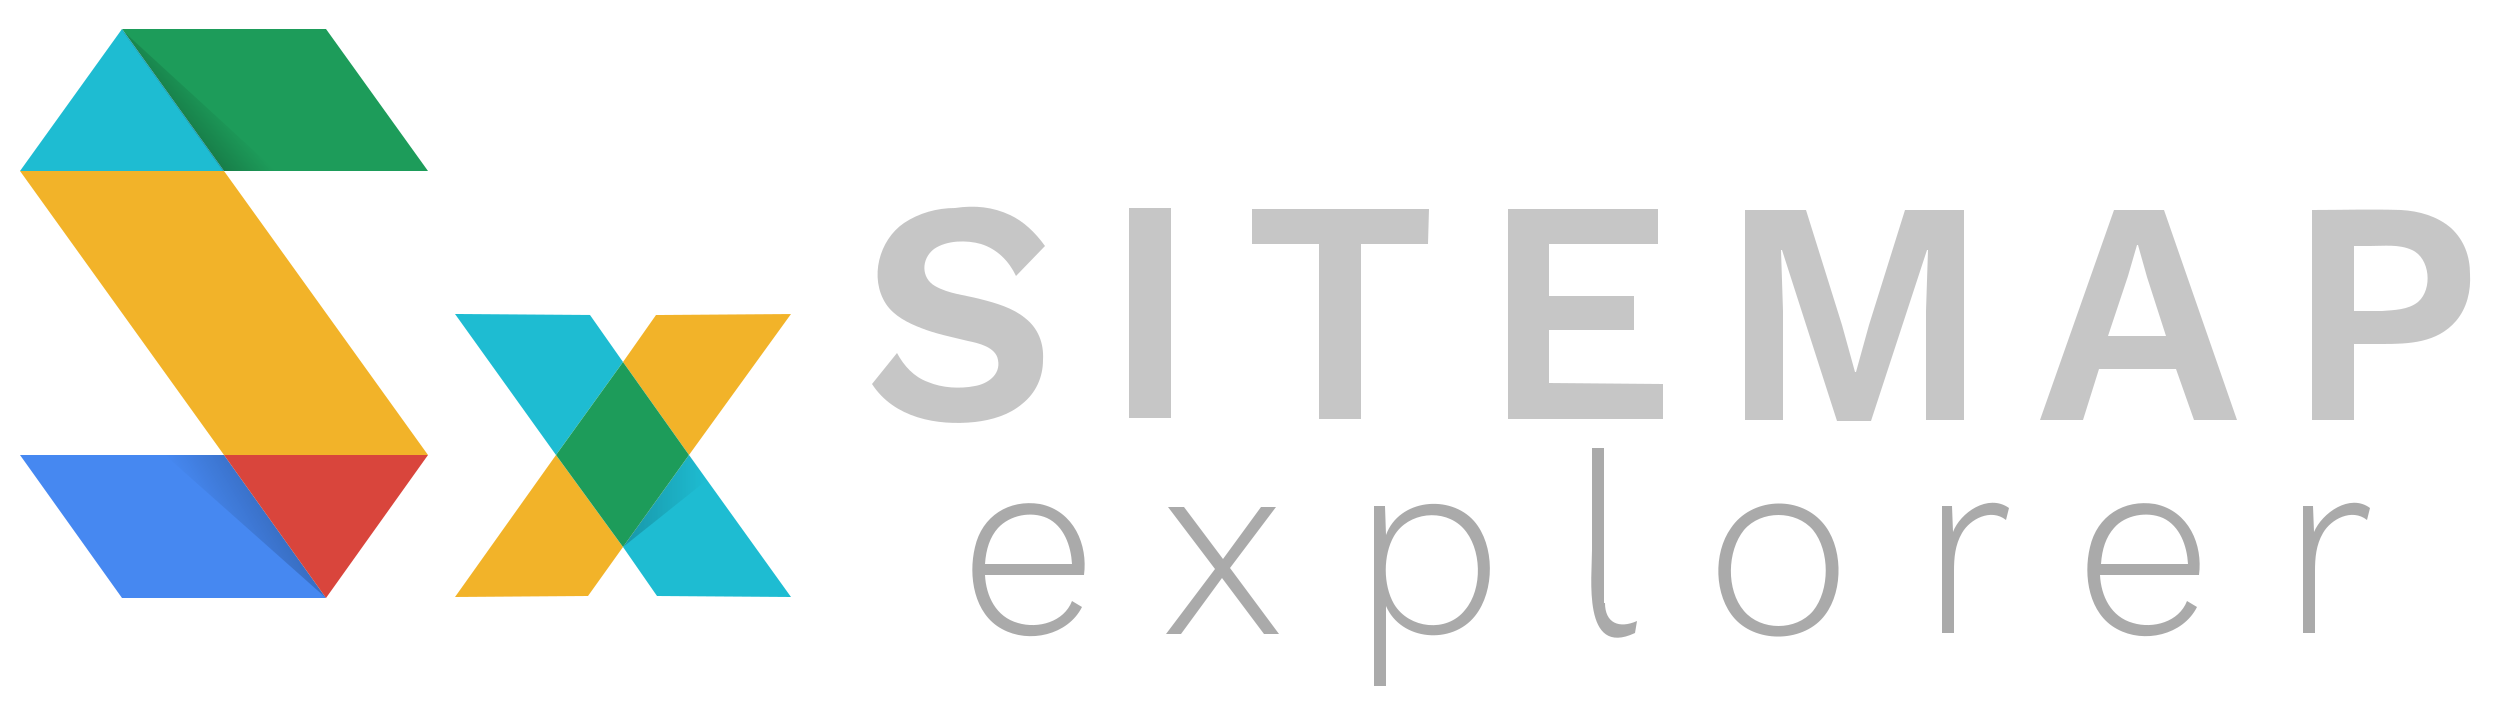
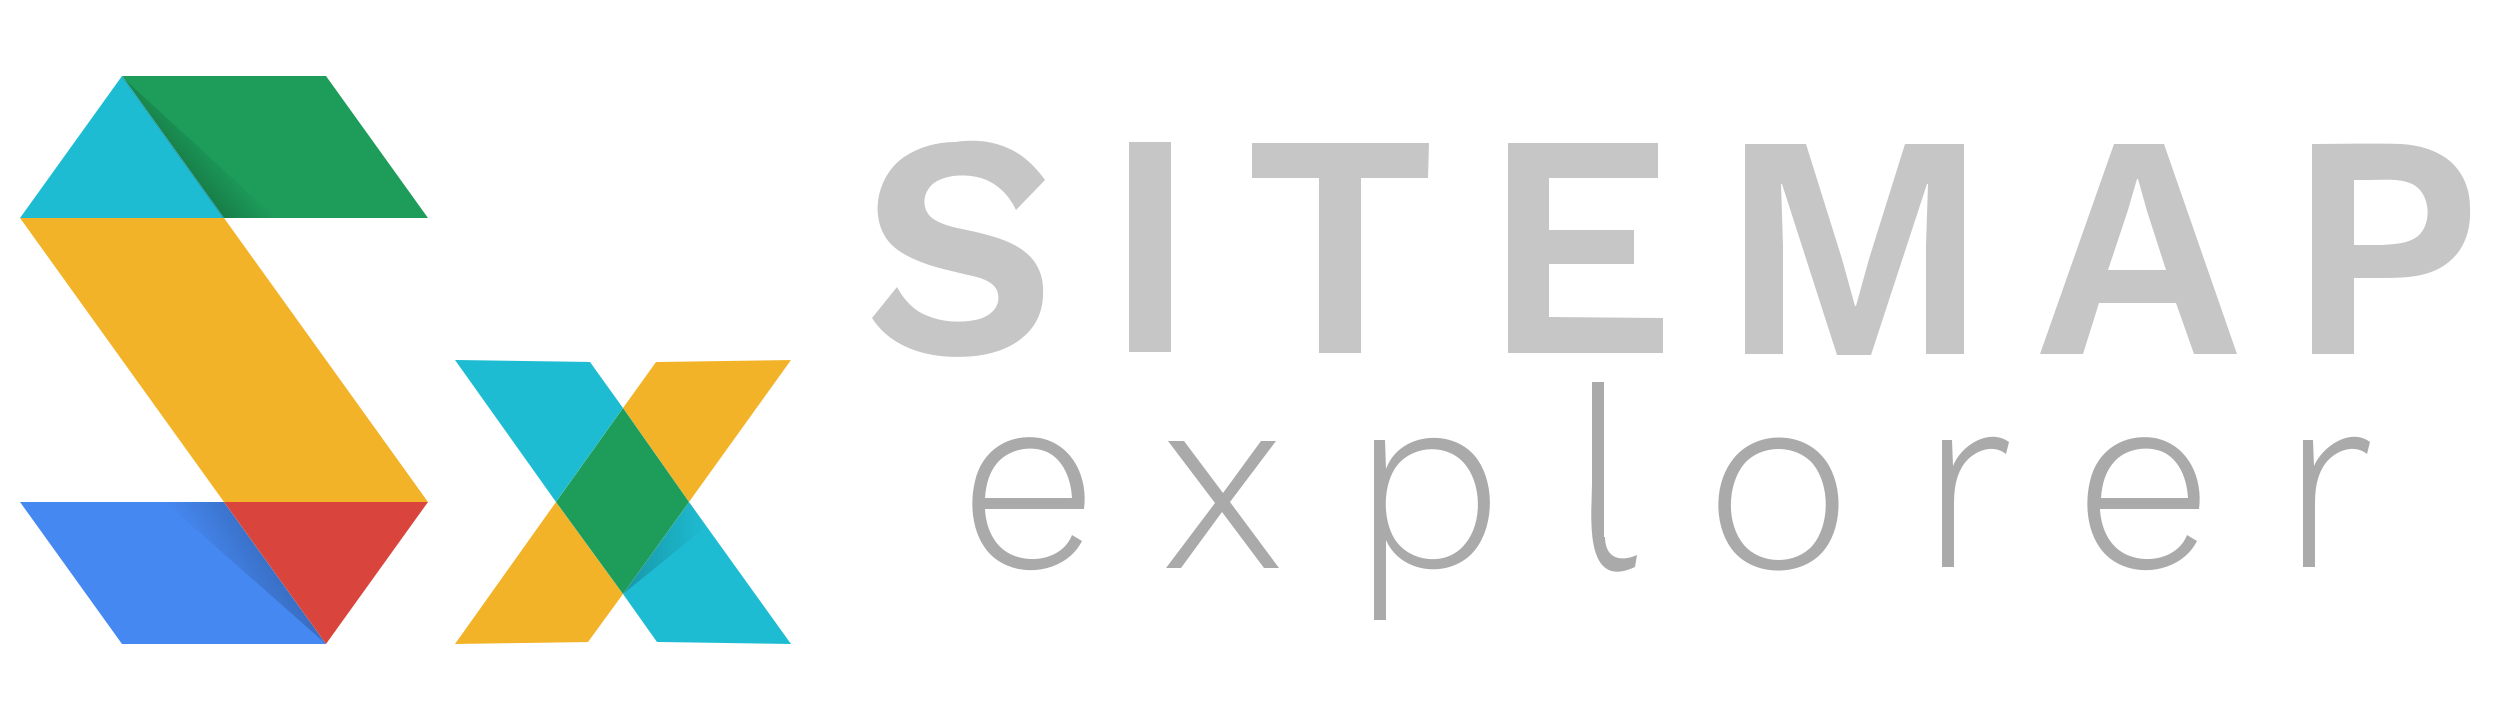
<svg xmlns="http://www.w3.org/2000/svg" xmlns:xlink="http://www.w3.org/1999/xlink" viewBox="0 0 250 72">
  <linearGradient id="a">
    <stop offset=".001" stop-opacity="0" />
    <stop offset="1" stop-opacity=".2" />
  </linearGradient>
-   <linearGradient id="b" gradientUnits="userSpaceOnUse" x1="20.86" x2="17.746" xlink:href="#a" y1="9.134" y2="11.747" />
-   <linearGradient id="c" gradientUnits="userSpaceOnUse" x1="21.584" x2="27.523" xlink:href="#a" y1="54.364" y2="50.934" />
-   <linearGradient id="d" gradientTransform="rotate(-134.999 108.25 409.502)" gradientUnits="userSpaceOnUse" x1="394.878" x2="388.915" y1="631.114" y2="637.077">
+   <linearGradient id="b" gradientUnits="userSpaceOnUse" x1="20.86" x2="17.746" xlink:href="#a" y1="13.801" y2="16.414" />
+   <linearGradient id="c" gradientUnits="userSpaceOnUse" x1="21.584" x2="27.523" xlink:href="#a" y1="59.031" y2="55.601" />
+   <linearGradient id="d" gradientTransform="rotate(-134.999 108.25 409.502)" gradientUnits="userSpaceOnUse" x1="391.578" x2="385.615" y1="627.814" y2="633.777">
    <stop offset="0" stop-opacity=".2" />
    <stop offset="1" stop-opacity="0" />
  </linearGradient>
-   <path d="M101 21.5c1.3.6 2.5 1.7 3.5 3.1l-2.9 3c-.7-1.5-1.9-2.7-3.5-3.2-1.4-.4-3.4-.4-4.7.5-1.3 1-1.3 2.9.1 3.7s3 .9 4.5 1.3c1.6.4 3.3.9 4.5 1.9 1.3 1 1.9 2.5 1.8 4.2 0 1.7-.7 3.3-2.1 4.4-1.3 1.1-3 1.6-4.7 1.8-3.8.4-8.1-.4-10.3-3.8l2.5-3.1c.7 1.3 1.7 2.4 3.1 2.9 1.4.6 3.2.7 4.7.4 1.2-.2 2.6-1.1 2.3-2.6-.2-1.3-2-1.7-3-1.9-1.6-.4-3.2-.7-4.7-1.3-1.3-.5-2.7-1.2-3.5-2.4-1.7-2.6-.7-6.4 1.8-8.1 1.5-1 3.3-1.5 5.1-1.5 2-.3 3.8-.1 5.5.7zm16.1 20.3h-4.2v-21h4.2zm25.7-17.4h-6.7v17.5h-4.2V24.4h-6.7v-3.5h17.7zm23.5 14v3.5h-15.5v-21h15v3.5h-10.9v5.2h8.5V33h-8.5v5.3zm30.1 3.6h-3.8V31.1l.2-6.1h-.1l-5.6 17.1h-3.4L178.2 25h-.1l.2 6.1V42h-3.8V21h6.1l3.6 11.5 1.3 4.7h.1l1.3-4.7 3.6-11.5h5.9zm21.2-5.1h-7.7l-1.6 5.1H204l7.4-21h5l7.3 21h-4.3zm-1-3.3l-1.9-5.9-.9-3.2h-.1l-.9 3.1-2 6zm28.5-10.8c1.3 1.2 1.9 2.8 1.9 4.6.1 1.7-.3 3.4-1.4 4.7-1.9 2.2-4.7 2.3-7.4 2.3h-2.8V42h-4.2V21c2.9 0 5.9-.1 8.9 0 1.8.1 3.6.6 5 1.8zm-3.3 7.4c1.5-1.3 1.2-4.4-.6-5.2-1.3-.6-2.8-.4-4.2-.4h-1.6v6.5h2.8c1.2-.1 2.6-.1 3.6-.9z" fill="#c6c6c6" />
-   <path d="M108.4 57.5h-9.9c.1 2.1 1.1 4.2 3.3 4.8 2 .6 4.6-.1 5.4-2.2l1 .6c-1.4 2.8-5.3 3.7-8 2.2-2.8-1.5-3.4-5.3-2.7-8.2.7-3.1 3.4-4.8 6.5-4.3 3.4.7 4.8 4.1 4.4 7.1zm-8.6-4.7c-.8.9-1.2 2.1-1.3 3.6h8.7c-.1-1.8-.8-3.8-2.5-4.6-1.6-.7-3.7-.3-4.9 1zm26.6 10.6l-4.2-5.6-4.1 5.6h-1.5l4.9-6.5-4.7-6.2h1.6l3.9 5.2 3.8-5.2h1.5l-4.6 6.1 4.9 6.6zm21-11.3c2.1 2.4 2.1 7 .1 9.5-2.3 2.9-7.4 2.5-8.9-1v8h-1.2v-18h1.1l.1 2.9c1.3-3.6 6.4-4.1 8.8-1.4zm-.9 8.9c1.8-2.1 1.7-6.2-.2-8.2s-5.5-1.6-6.9.8c-1.1 1.9-1.1 4.9 0 6.8 1.5 2.5 5.3 2.9 7.1.6zm14-.7c0 2 1.4 2.6 3.2 1.8l-.2 1.2c-5.3 2.5-4.3-5.6-4.3-8.3V44.8h1.2v15.5zm21.7-8.1c2.1 2.3 2.2 6.8.3 9.3-2 2.7-6.7 2.9-9 .4-2.1-2.3-2.2-6.6-.4-9.1 2-3 6.7-3.3 9.1-.6zm-7.8.8c-1.7 2.1-1.8 6 0 8.1 1.7 2 5.2 2 6.9 0 1.7-2.1 1.7-6 0-8.1-1.7-2-5.2-2-6.9 0zm26.5-2.2l-.3 1.2c-1.5-1.2-3.6-.1-4.4 1.3-.7 1.2-.8 2.5-.8 3.8v6.2h-1.2V50.6h1l.1 2.6c.7-1.9 3.5-3.9 5.6-2.4zm19 6.7H210c.1 2.1 1.1 4.2 3.3 4.8 2 .6 4.6-.1 5.4-2.2l1 .6c-1.4 2.8-5.3 3.7-8 2.2-2.8-1.5-3.4-5.3-2.7-8.2.7-3.1 3.4-4.8 6.5-4.3 3.4.7 4.8 4.1 4.4 7.1zm-8.5-4.7c-.8.9-1.2 2.1-1.3 3.6h8.7c-.1-1.8-.8-3.8-2.5-4.6-1.6-.7-3.8-.3-4.9 1zm25.6-2l-.3 1.2c-1.5-1.2-3.6-.1-4.4 1.3-.7 1.2-.8 2.5-.8 3.8v6.2h-1.2V50.6h1l.1 2.6c.8-1.9 3.6-3.9 5.6-2.4z" fill="#aaa" />
-   <path d="M59 31.5l-13.5-.1 10.1 14.1 6.7-9.3zm3.3 23.2l3.4 4.9 13.4.1-10.2-14.2z" fill="#1ebcd2" />
-   <path d="M45.5 59.7l13.3-.1 3.5-4.9-6.7-9.2zm33.6-28.3l-13.5.1-3.3 4.7 6.6 9.3z" fill="#f2b329" />
-   <path d="M62.3 36.2l-6.7 9.3 6.7 9.2 6.6-9.2zM42.8 17.1L32.6 2.9H12.2l10.2 14.2z" fill="#1d9c5a" />
-   <path d="M2 17.1L12.2 2.9z" fill="#d9453c" />
-   <path d="M2 45.5l10.2 14.3h20.4L22.4 45.5z" fill="#4688f1" />
-   <path d="M2 17.1l20.4 28.4h20.4L22.4 17.1z" fill="#f2b329" />
-   <path d="M12.2 2.9L2 17.1h20.4z" fill="#1ebcd2" />
-   <path d="M32.6 59.8l10.2-14.3H22.4z" fill="#d9453c" />
-   <path d="M22.3 17.1h5.3L12.1 2.9z" fill="url(#b)" />
-   <path d="M16.5 45.5l16.1 14.3-10.2-14.3z" fill="url(#c)" />
-   <path d="M62.3 54.7l6.6-9.2.7.9 1.1 1.6z" fill="url(#d)" />
+   <path d="M101 14.9c1.3.6 2.5 1.7 3.5 3.1l-2.9 3c-.7-1.5-1.9-2.7-3.5-3.2-1.4-.4-3.4-.4-4.7.5-1.3 1-1.3 2.9.1 3.7s3 .9 4.5 1.3c1.6.4 3.3.9 4.5 1.9 1.3 1 1.9 2.5 1.8 4.2 0 1.7-.7 3.3-2.1 4.4-1.3 1.1-3 1.6-4.7 1.8-3.8.4-8.1-.4-10.3-3.8l2.5-3.1c.7 1.3 1.7 2.4 3.1 2.9 1.4.6 3.2.7 4.7.4 1.2-.2 2.6-1.1 2.3-2.6-.2-1.3-2-1.7-3-1.9-1.6-.4-3.2-.7-4.7-1.3-1.3-.5-2.7-1.2-3.5-2.4-1.7-2.6-.7-6.4 1.8-8.1 1.5-1 3.3-1.5 5.1-1.5 2-.3 3.8-.1 5.5.7zm16.1 20.3h-4.2v-21h4.2zm25.7-17.4h-6.7v17.5h-4.2V17.8h-6.7v-3.5h17.7zm23.5 14v3.5h-15.5v-21h15v3.5h-10.9V23h8.5v3.4h-8.5v5.3zm30.1 3.6h-3.8V24.5l.2-6.1h-.1l-5.6 17.1h-3.4l-5.5-17.1h-.1l.2 6.1v10.9h-3.8v-21h6.1l3.6 11.5 1.3 4.7h.1l1.3-4.7 3.6-11.5h5.9zm21.2-5.1h-7.7l-1.6 5.1H204l7.4-21h5l7.3 21h-4.3zm-1-3.3l-1.9-5.9-.9-3.2h-.1l-.9 3.1-2 6zm28.5-10.8c1.3 1.2 1.9 2.8 1.9 4.6.1 1.7-.3 3.4-1.4 4.7-1.9 2.2-4.7 2.3-7.4 2.3h-2.8v7.6h-4.2v-21c2.9 0 5.9-.1 8.9 0 1.8.1 3.6.6 5 1.8zm-3.3 7.4c1.5-1.3 1.2-4.4-.6-5.2-1.3-.6-2.8-.4-4.2-.4h-1.6v6.5h2.8c1.2-.1 2.6-.1 3.6-.9z" fill="#c6c6c6" />
+   <path d="M108.4 50.9h-9.9c.1 2.1 1.1 4.2 3.3 4.8 2 .6 4.6-.1 5.4-2.2l1 .6c-1.4 2.8-5.3 3.7-8 2.2-2.8-1.5-3.4-5.3-2.7-8.2.7-3.1 3.4-4.8 6.5-4.3 3.4.7 4.8 4.1 4.4 7.1zm-8.6-4.7c-.8.9-1.2 2.1-1.3 3.6h8.7c-.1-1.8-.8-3.8-2.5-4.6-1.6-.7-3.7-.3-4.9 1zm26.6 10.6l-4.2-5.6-4.1 5.6h-1.5l4.9-6.5-4.7-6.2h1.6l3.9 5.2 3.8-5.2h1.5l-4.6 6.1 4.9 6.6zm21-11.3c2.1 2.4 2.1 7 .1 9.5-2.3 2.9-7.4 2.5-8.9-1v8h-1.2V44h1.1l.1 2.9c1.3-3.6 6.4-4.1 8.8-1.4zm-.9 8.9c1.8-2.1 1.7-6.2-.2-8.2s-5.5-1.6-6.9.8c-1.1 1.9-1.1 4.9 0 6.8 1.5 2.5 5.3 2.9 7.1.6zm14-.7c0 2 1.4 2.6 3.2 1.8l-.2 1.2c-5.3 2.5-4.3-5.6-4.3-8.3V38.2h1.2v15.5zm21.7-8.1c2.1 2.3 2.2 6.8.3 9.3-2 2.7-6.7 2.9-9 .4-2.1-2.3-2.2-6.6-.4-9.1 2-3 6.7-3.3 9.1-.6zm-7.8.8c-1.7 2.1-1.8 6 0 8.1 1.7 2 5.2 2 6.9 0 1.7-2.1 1.7-6 0-8.1-1.7-2-5.2-2-6.9 0zm26.5-2.2l-.3 1.2c-1.5-1.2-3.6-.1-4.4 1.3-.7 1.2-.8 2.5-.8 3.8v6.2h-1.2V44h1l.1 2.6c.7-1.9 3.5-3.9 5.6-2.4zm19 6.7H210c.1 2.1 1.1 4.2 3.3 4.8 2 .6 4.6-.1 5.4-2.2l1 .6c-1.4 2.8-5.3 3.7-8 2.2-2.8-1.5-3.4-5.3-2.7-8.2.7-3.1 3.4-4.8 6.5-4.3 3.4.7 4.8 4.1 4.4 7.1zm-8.5-4.7c-.8.9-1.2 2.1-1.3 3.6h8.7c-.1-1.8-.8-3.8-2.5-4.6-1.6-.7-3.8-.3-4.9 1zm25.6-2l-.3 1.2c-1.5-1.2-3.6-.1-4.4 1.3-.7 1.2-.8 2.5-.8 3.8v6.2h-1.2V44h1l.1 2.6c.8-1.9 3.6-3.9 5.6-2.4z" fill="#aaa" />
+   <path d="M59 36.2L45.5 36l10.1 14.2 6.7-9.4zm3.3 23.2l3.4 4.8 13.4.2-10.2-14.2z" fill="#1ebcd2" />
+   <path d="M45.5 64.4l13.3-.2 3.5-4.8-6.7-9.2zM79.1 36l-13.5.2-3.3 4.6 6.6 9.4z" fill="#f2b329" />
+   <path d="M62.3 40.8l-6.7 9.4 6.7 9.2 6.6-9.2zm-19.5-19L32.6 7.6H12.2l10.2 14.2z" fill="#1d9c5a" />
+   <path d="M2 21.8L12.2 7.6z" fill="#d9453c" />
+   <path d="M2 50.2l10.2 14.2h20.4L22.4 50.2z" fill="#4688f1" />
+   <path d="M2 21.8l20.4 28.4h20.4L22.4 21.8z" fill="#f2b329" />
+   <path d="M12.2 7.6L2 21.8h20.4z" fill="#1ebcd2" />
+   <path d="M32.6 64.4l10.2-14.2H22.4z" fill="#d9453c" />
+   <path d="M22.3 21.8h5.3L12.1 7.6z" fill="url(#b)" />
+   <path d="M16.5 50.2l16.1 14.2-10.2-14.2z" fill="url(#c)" />
+   <path d="M62.3 59.4l6.6-9.2.7.9 1.1 1.5z" fill="url(#d)" />
</svg>
